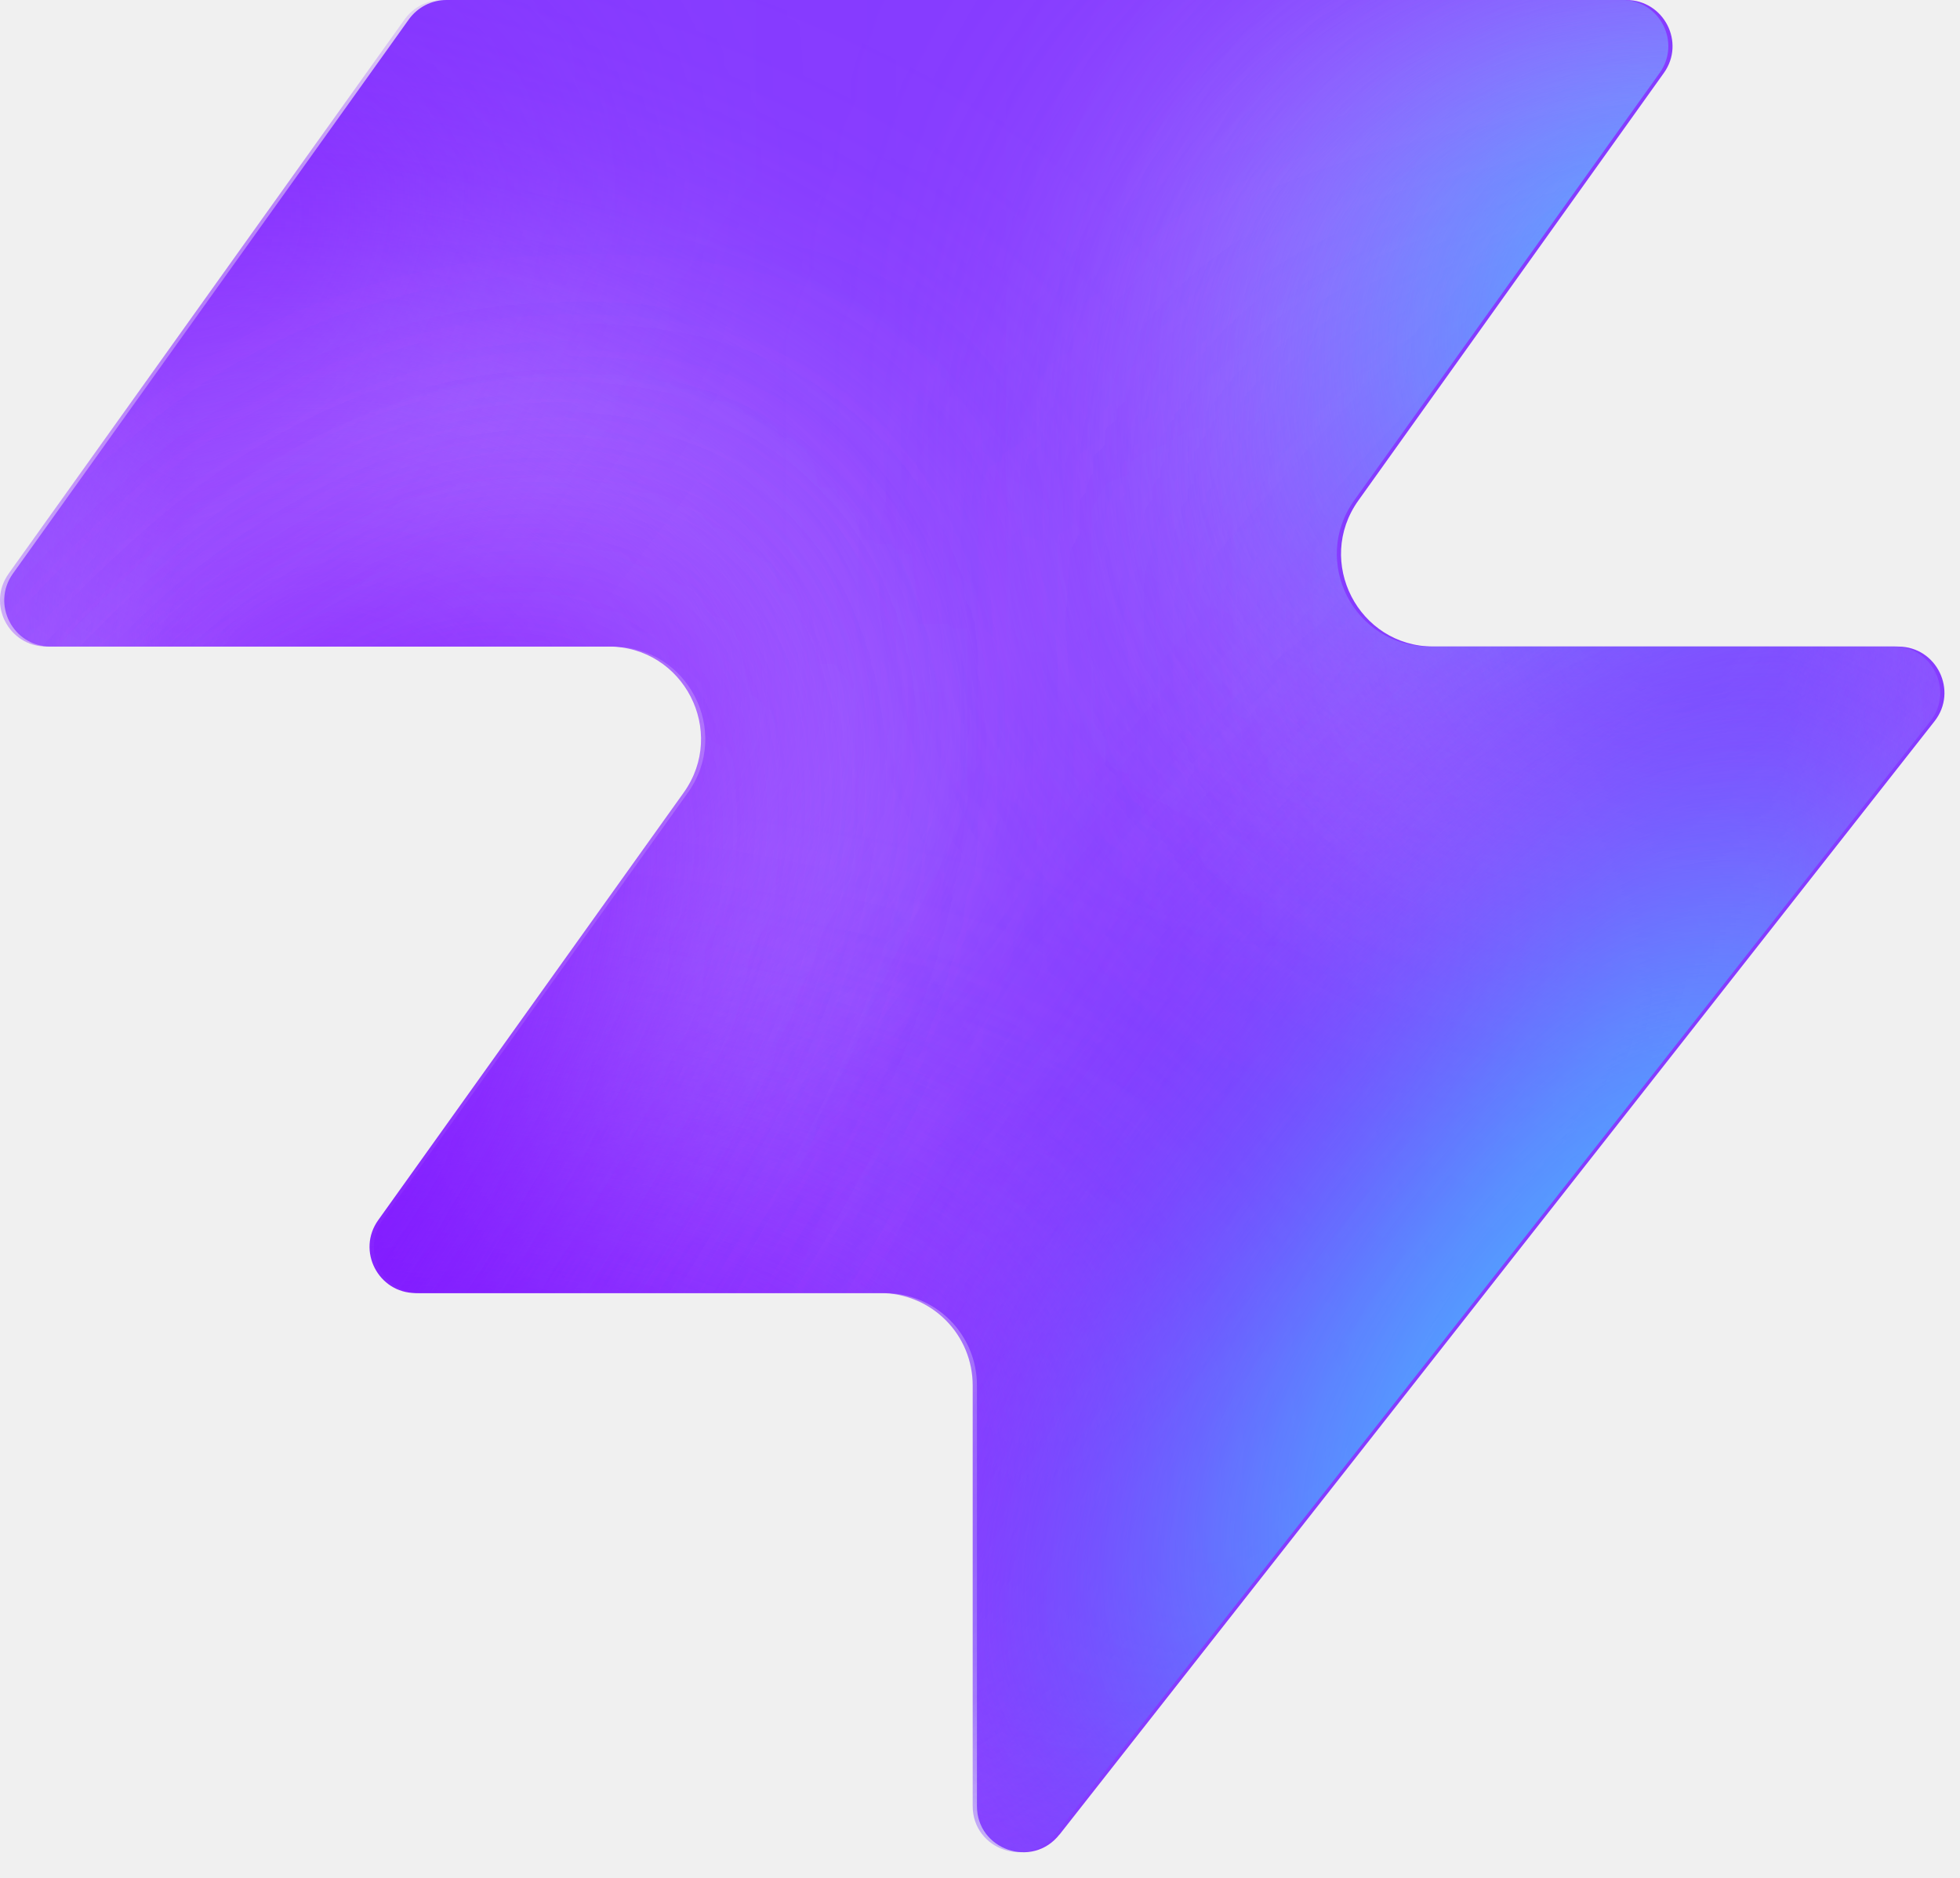
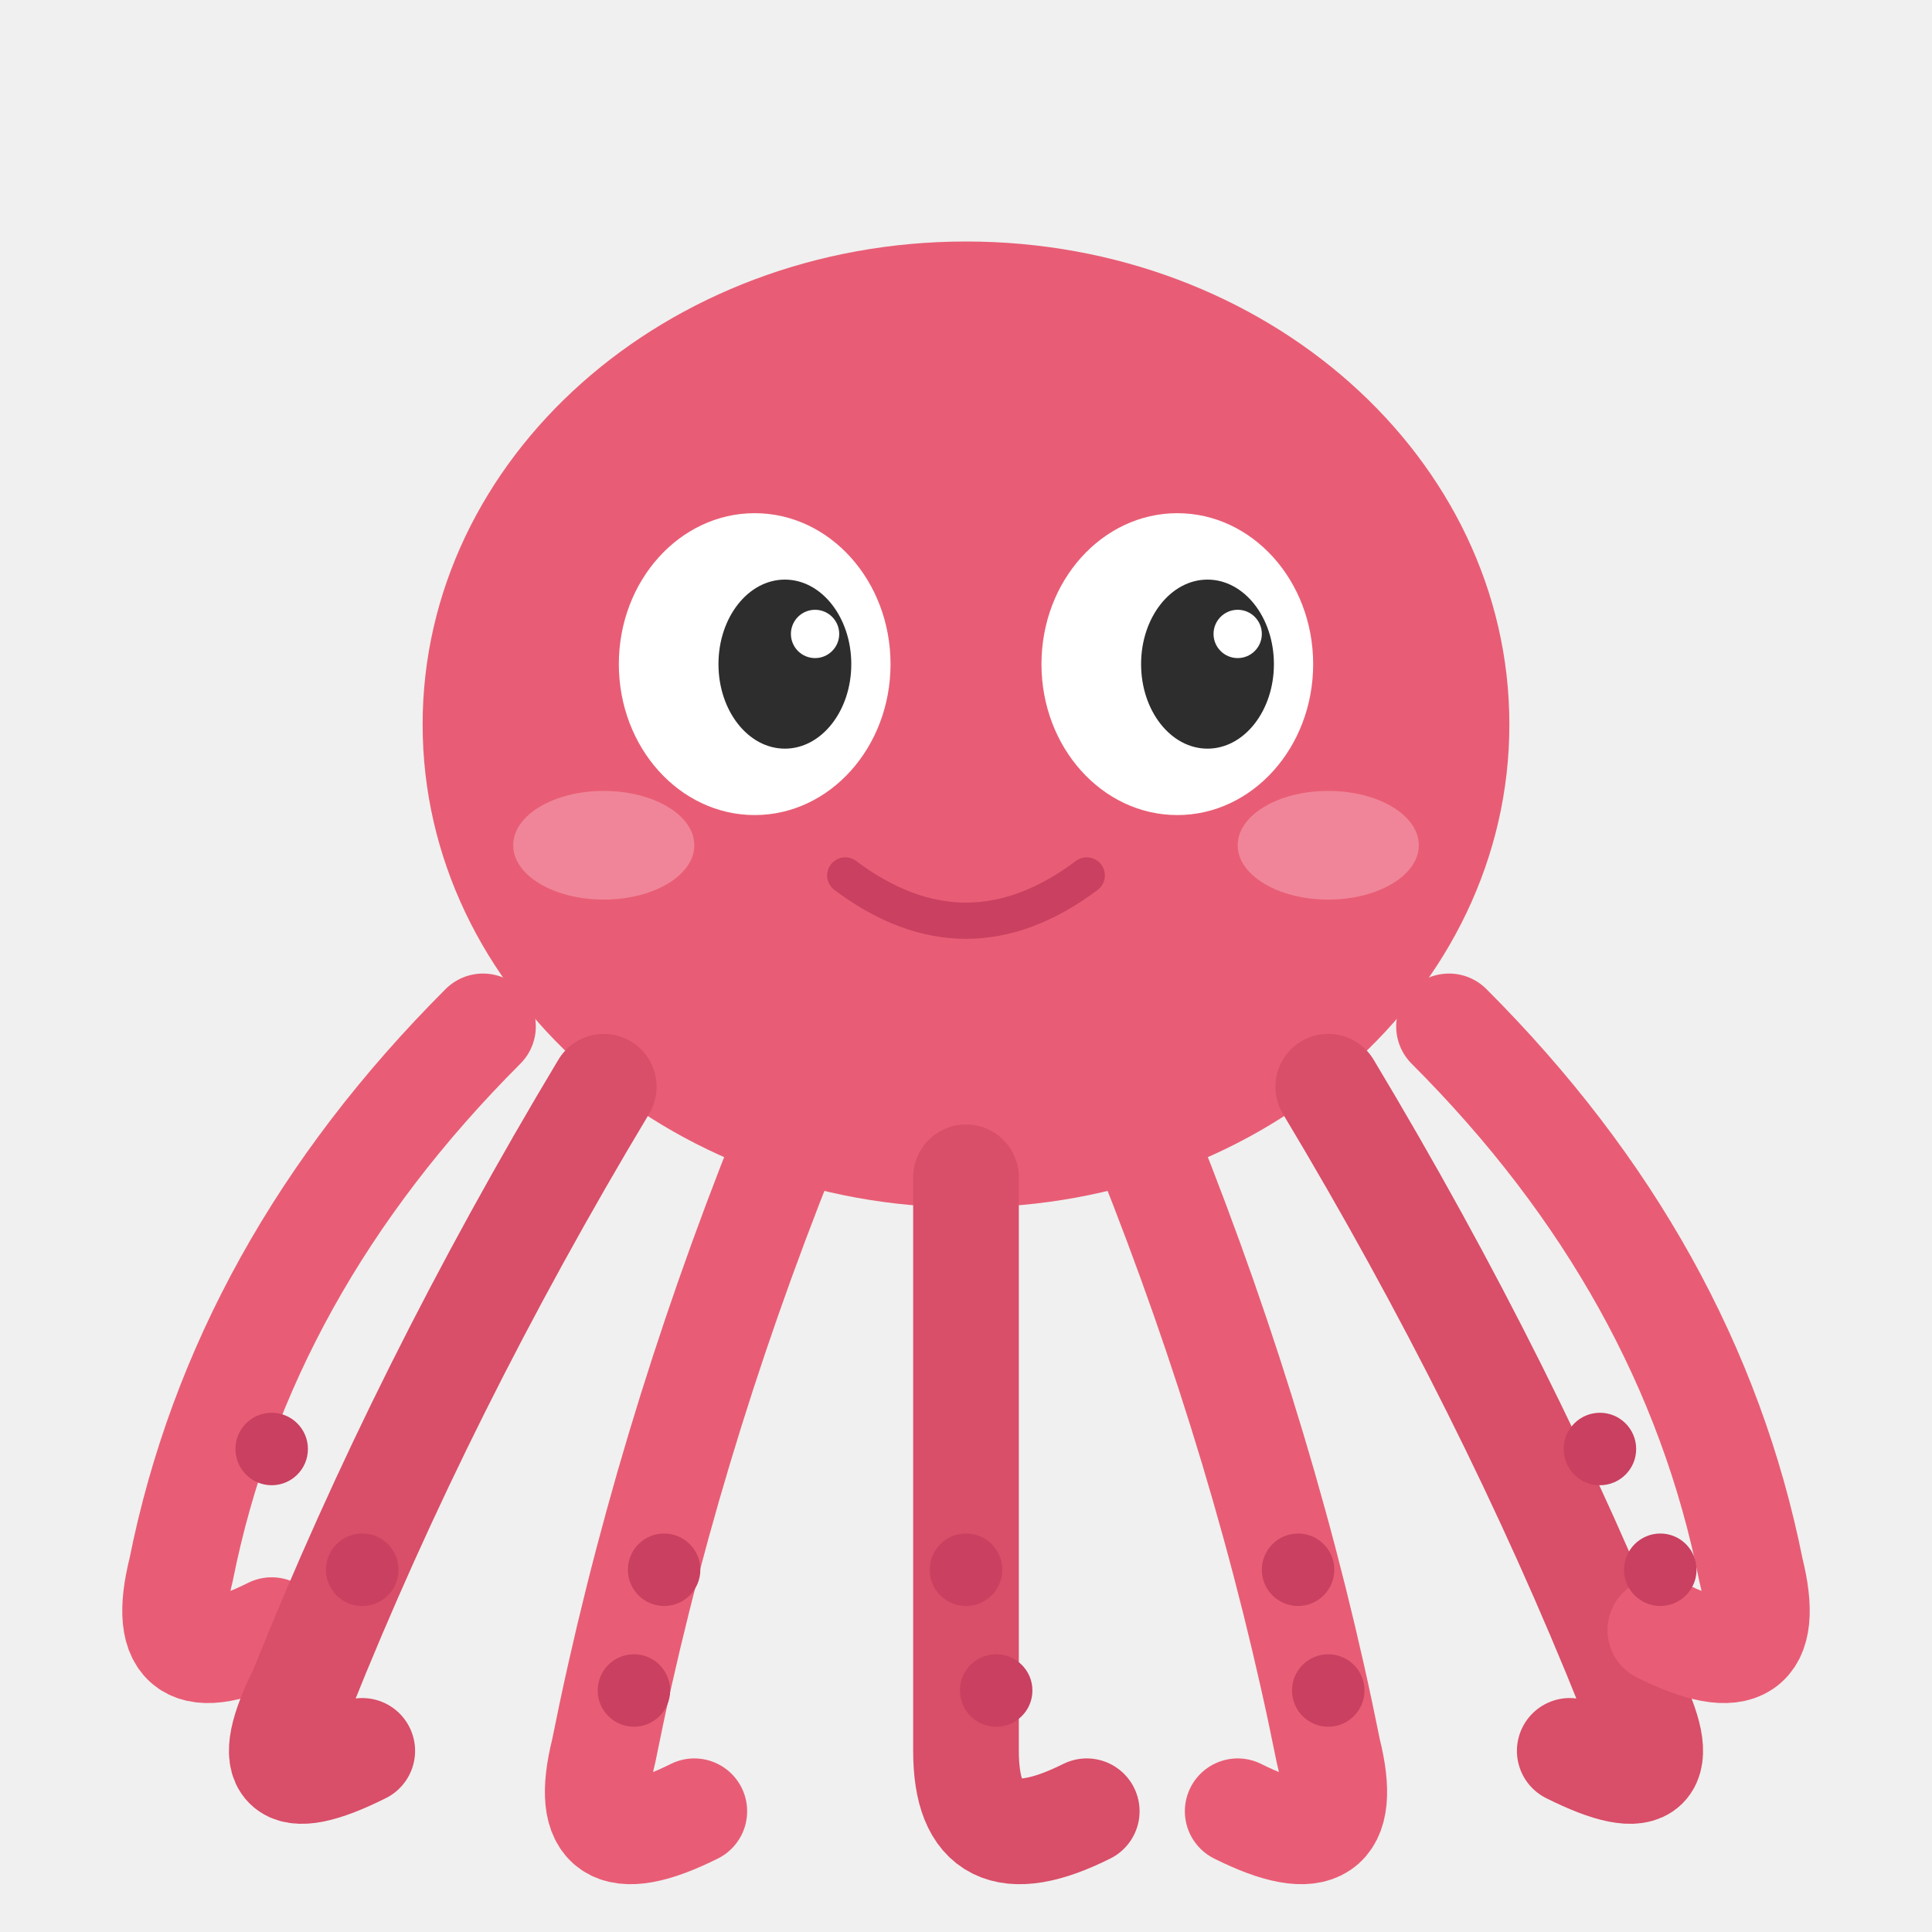
- <svg xmlns="http://www.w3.org/2000/svg" width="48" height="46" fill="none" viewBox="0 0 48 46">
-   <path fill="#863bff" d="M25.946 44.938c-.664.845-2.021.375-2.021-.698V33.937a2.26 2.26 0 0 0-2.262-2.262H10.287c-.92 0-1.456-1.04-.92-1.788l7.48-10.471c1.07-1.497 0-3.578-1.842-3.578H1.237c-.92 0-1.456-1.04-.92-1.788L10.013.474c.214-.297.556-.474.92-.474h28.894c.92 0 1.456 1.04.92 1.788l-7.48 10.471c-1.07 1.498 0 3.579 1.842 3.579h11.377c.943 0 1.473 1.088.89 1.83L25.947 44.94z" style="fill:#863bff;fill:color(display-p3 .525 .23 1);fill-opacity:1" />
-   <mask id="a" width="48" height="46" x="0" y="0" maskUnits="userSpaceOnUse" style="mask-type:alpha">
-     <path fill="#000" d="M25.842 44.938c-.664.844-2.021.375-2.021-.698V33.937a2.26 2.26 0 0 0-2.262-2.262H10.183c-.92 0-1.456-1.04-.92-1.788l7.48-10.471c1.07-1.498 0-3.579-1.842-3.579H1.133c-.92 0-1.456-1.04-.92-1.787L9.91.473c.214-.297.556-.474.92-.474h28.894c.92 0 1.456 1.04.92 1.788l-7.48 10.471c-1.07 1.498 0 3.578 1.842 3.578h11.377c.943 0 1.473 1.088.89 1.832L25.843 44.94z" style="fill:#000;fill-opacity:1" />
-   </mask>
-   <g mask="url(#a)">
-     <g filter="url(#b)">
-       <ellipse cx="5.508" cy="14.704" fill="#ede6ff" rx="5.508" ry="14.704" style="fill:#ede6ff;fill:color(display-p3 .927 .903 1);fill-opacity:1" transform="matrix(.00324 1 1 -.00324 -4.47 31.516)" />
-     </g>
-     <g filter="url(#c)">
-       <ellipse cx="10.399" cy="29.851" fill="#ede6ff" rx="10.399" ry="29.851" style="fill:#ede6ff;fill:color(display-p3 .927 .903 1);fill-opacity:1" transform="matrix(.00324 1 1 -.00324 -39.328 7.883)" />
-     </g>
-     <g filter="url(#d)">
-       <ellipse cx="5.508" cy="30.487" fill="#7e14ff" rx="5.508" ry="30.487" style="fill:#7e14ff;fill:color(display-p3 .492 .077 1);fill-opacity:1" transform="rotate(89.814 -25.913 -14.639)scale(1 -1)" />
-     </g>
-     <g filter="url(#e)">
-       <ellipse cx="5.508" cy="30.599" fill="#7e14ff" rx="5.508" ry="30.599" style="fill:#7e14ff;fill:color(display-p3 .492 .077 1);fill-opacity:1" transform="rotate(89.814 -32.644 -3.334)scale(1 -1)" />
-     </g>
-     <g filter="url(#f)">
-       <ellipse cx="5.508" cy="30.599" fill="#7e14ff" rx="5.508" ry="30.599" style="fill:#7e14ff;fill:color(display-p3 .492 .077 1);fill-opacity:1" transform="matrix(.00324 1 1 -.00324 -34.34 30.47)" />
-     </g>
-     <g filter="url(#g)">
-       <ellipse cx="14.072" cy="22.078" fill="#ede6ff" rx="14.072" ry="22.078" style="fill:#ede6ff;fill:color(display-p3 .927 .903 1);fill-opacity:1" transform="rotate(93.35 24.506 48.493)scale(-1 1)" />
-     </g>
-     <g filter="url(#h)">
-       <ellipse cx="3.47" cy="21.501" fill="#7e14ff" rx="3.47" ry="21.501" style="fill:#7e14ff;fill:color(display-p3 .492 .077 1);fill-opacity:1" transform="rotate(89.009 28.708 47.59)scale(-1 1)" />
-     </g>
-     <g filter="url(#i)">
-       <ellipse cx="3.47" cy="21.501" fill="#7e14ff" rx="3.47" ry="21.501" style="fill:#7e14ff;fill:color(display-p3 .492 .077 1);fill-opacity:1" transform="rotate(89.009 28.708 47.59)scale(-1 1)" />
-     </g>
-     <g filter="url(#j)">
-       <ellipse cx=".387" cy="8.972" fill="#7e14ff" rx="4.407" ry="29.108" style="fill:#7e14ff;fill:color(display-p3 .492 .077 1);fill-opacity:1" transform="rotate(39.51 .387 8.972)" />
-     </g>
-     <g filter="url(#k)">
-       <ellipse cx="47.523" cy="-6.092" fill="#7e14ff" rx="4.407" ry="29.108" style="fill:#7e14ff;fill:color(display-p3 .492 .077 1);fill-opacity:1" transform="rotate(37.892 47.523 -6.092)" />
-     </g>
-     <g filter="url(#l)">
-       <ellipse cx="41.412" cy="6.333" fill="#47bfff" rx="5.971" ry="9.665" style="fill:#47bfff;fill:color(display-p3 .28 .748 1);fill-opacity:1" transform="rotate(37.892 41.412 6.333)" />
-     </g>
-     <g filter="url(#m)">
-       <ellipse cx="-1.879" cy="38.332" fill="#7e14ff" rx="4.407" ry="29.108" style="fill:#7e14ff;fill:color(display-p3 .492 .077 1);fill-opacity:1" transform="rotate(37.892 -1.88 38.332)" />
-     </g>
-     <g filter="url(#n)">
-       <ellipse cx="-1.879" cy="38.332" fill="#7e14ff" rx="4.407" ry="29.108" style="fill:#7e14ff;fill:color(display-p3 .492 .077 1);fill-opacity:1" transform="rotate(37.892 -1.88 38.332)" />
-     </g>
-     <g filter="url(#o)">
-       <ellipse cx="35.651" cy="29.907" fill="#7e14ff" rx="4.407" ry="29.108" style="fill:#7e14ff;fill:color(display-p3 .492 .077 1);fill-opacity:1" transform="rotate(37.892 35.651 29.907)" />
-     </g>
-     <g filter="url(#p)">
-       <ellipse cx="38.418" cy="32.4" fill="#47bfff" rx="5.971" ry="15.297" style="fill:#47bfff;fill:color(display-p3 .28 .748 1);fill-opacity:1" transform="rotate(37.892 38.418 32.4)" />
-     </g>
-   </g>
-   <defs>
-     <filter id="b" width="60.045" height="41.654" x="-19.77" y="16.149" color-interpolation-filters="sRGB" filterUnits="userSpaceOnUse">
-       <feFlood flood-opacity="0" result="BackgroundImageFix" />
-       <feBlend in="SourceGraphic" in2="BackgroundImageFix" result="shape" />
-       <feGaussianBlur result="effect1_foregroundBlur_2002_17158" stdDeviation="7.659" />
-     </filter>
-     <filter id="c" width="90.34" height="51.437" x="-54.613" y="-7.533" color-interpolation-filters="sRGB" filterUnits="userSpaceOnUse">
-       <feFlood flood-opacity="0" result="BackgroundImageFix" />
-       <feBlend in="SourceGraphic" in2="BackgroundImageFix" result="shape" />
-       <feGaussianBlur result="effect1_foregroundBlur_2002_17158" stdDeviation="7.659" />
-     </filter>
-     <filter id="d" width="79.355" height="29.4" x="-49.64" y="2.03" color-interpolation-filters="sRGB" filterUnits="userSpaceOnUse">
-       <feFlood flood-opacity="0" result="BackgroundImageFix" />
-       <feBlend in="SourceGraphic" in2="BackgroundImageFix" result="shape" />
-       <feGaussianBlur result="effect1_foregroundBlur_2002_17158" stdDeviation="4.596" />
-     </filter>
-     <filter id="e" width="79.579" height="29.4" x="-45.045" y="20.029" color-interpolation-filters="sRGB" filterUnits="userSpaceOnUse">
-       <feFlood flood-opacity="0" result="BackgroundImageFix" />
-       <feBlend in="SourceGraphic" in2="BackgroundImageFix" result="shape" />
-       <feGaussianBlur result="effect1_foregroundBlur_2002_17158" stdDeviation="4.596" />
-     </filter>
-     <filter id="f" width="79.579" height="29.4" x="-43.513" y="21.178" color-interpolation-filters="sRGB" filterUnits="userSpaceOnUse">
-       <feFlood flood-opacity="0" result="BackgroundImageFix" />
-       <feBlend in="SourceGraphic" in2="BackgroundImageFix" result="shape" />
-       <feGaussianBlur result="effect1_foregroundBlur_2002_17158" stdDeviation="4.596" />
-     </filter>
-     <filter id="g" width="74.749" height="58.852" x="15.756" y="-17.901" color-interpolation-filters="sRGB" filterUnits="userSpaceOnUse">
-       <feFlood flood-opacity="0" result="BackgroundImageFix" />
-       <feBlend in="SourceGraphic" in2="BackgroundImageFix" result="shape" />
-       <feGaussianBlur result="effect1_foregroundBlur_2002_17158" stdDeviation="7.659" />
-     </filter>
-     <filter id="h" width="61.377" height="25.362" x="23.548" y="2.284" color-interpolation-filters="sRGB" filterUnits="userSpaceOnUse">
-       <feFlood flood-opacity="0" result="BackgroundImageFix" />
-       <feBlend in="SourceGraphic" in2="BackgroundImageFix" result="shape" />
-       <feGaussianBlur result="effect1_foregroundBlur_2002_17158" stdDeviation="4.596" />
-     </filter>
-     <filter id="i" width="61.377" height="25.362" x="23.548" y="2.284" color-interpolation-filters="sRGB" filterUnits="userSpaceOnUse">
-       <feFlood flood-opacity="0" result="BackgroundImageFix" />
-       <feBlend in="SourceGraphic" in2="BackgroundImageFix" result="shape" />
-       <feGaussianBlur result="effect1_foregroundBlur_2002_17158" stdDeviation="4.596" />
-     </filter>
-     <filter id="j" width="56.045" height="63.649" x="-27.636" y="-22.853" color-interpolation-filters="sRGB" filterUnits="userSpaceOnUse">
-       <feFlood flood-opacity="0" result="BackgroundImageFix" />
-       <feBlend in="SourceGraphic" in2="BackgroundImageFix" result="shape" />
-       <feGaussianBlur result="effect1_foregroundBlur_2002_17158" stdDeviation="4.596" />
-     </filter>
-     <filter id="k" width="54.814" height="64.646" x="20.116" y="-38.415" color-interpolation-filters="sRGB" filterUnits="userSpaceOnUse">
-       <feFlood flood-opacity="0" result="BackgroundImageFix" />
-       <feBlend in="SourceGraphic" in2="BackgroundImageFix" result="shape" />
-       <feGaussianBlur result="effect1_foregroundBlur_2002_17158" stdDeviation="4.596" />
-     </filter>
-     <filter id="l" width="33.541" height="35.313" x="24.641" y="-11.323" color-interpolation-filters="sRGB" filterUnits="userSpaceOnUse">
-       <feFlood flood-opacity="0" result="BackgroundImageFix" />
-       <feBlend in="SourceGraphic" in2="BackgroundImageFix" result="shape" />
-       <feGaussianBlur result="effect1_foregroundBlur_2002_17158" stdDeviation="4.596" />
-     </filter>
-     <filter id="m" width="54.814" height="64.646" x="-29.286" y="6.009" color-interpolation-filters="sRGB" filterUnits="userSpaceOnUse">
-       <feFlood flood-opacity="0" result="BackgroundImageFix" />
-       <feBlend in="SourceGraphic" in2="BackgroundImageFix" result="shape" />
-       <feGaussianBlur result="effect1_foregroundBlur_2002_17158" stdDeviation="4.596" />
-     </filter>
-     <filter id="n" width="54.814" height="64.646" x="-29.286" y="6.009" color-interpolation-filters="sRGB" filterUnits="userSpaceOnUse">
-       <feFlood flood-opacity="0" result="BackgroundImageFix" />
-       <feBlend in="SourceGraphic" in2="BackgroundImageFix" result="shape" />
-       <feGaussianBlur result="effect1_foregroundBlur_2002_17158" stdDeviation="4.596" />
-     </filter>
-     <filter id="o" width="54.814" height="64.646" x="8.244" y="-2.416" color-interpolation-filters="sRGB" filterUnits="userSpaceOnUse">
-       <feFlood flood-opacity="0" result="BackgroundImageFix" />
-       <feBlend in="SourceGraphic" in2="BackgroundImageFix" result="shape" />
-       <feGaussianBlur result="effect1_foregroundBlur_2002_17158" stdDeviation="4.596" />
-     </filter>
-     <filter id="p" width="39.409" height="43.623" x="18.713" y="10.588" color-interpolation-filters="sRGB" filterUnits="userSpaceOnUse">
-       <feFlood flood-opacity="0" result="BackgroundImageFix" />
-       <feBlend in="SourceGraphic" in2="BackgroundImageFix" result="shape" />
-       <feGaussianBlur result="effect1_foregroundBlur_2002_17158" stdDeviation="4.596" />
-     </filter>
-   </defs>
+ <svg xmlns="http://www.w3.org/2000/svg" viewBox="0 0 64 64" width="64" height="64">
+   <ellipse cx="32" cy="24" rx="18" ry="16" fill="#e85d75" />
+   <ellipse cx="25" cy="22" rx="4.5" ry="5" fill="white" />
+   <ellipse cx="39" cy="22" rx="4.5" ry="5" fill="white" />
+   <ellipse cx="26" cy="22" rx="2.2" ry="2.8" fill="#2d2d2d" />
+   <ellipse cx="40" cy="22" rx="2.2" ry="2.8" fill="#2d2d2d" />
+   <circle cx="27" cy="21" r="0.8" fill="white" />
+   <circle cx="41" cy="21" r="0.8" fill="white" />
+   <path d="M28 29 Q32 32 36 29" stroke="#c94060" stroke-width="1.2" fill="none" stroke-linecap="round" />
+   <path d="M16 34 Q8 42 6 52 Q5 56 9 54" stroke="#e85d75" stroke-width="3.5" fill="none" stroke-linecap="round" />
+   <path d="M20 36 Q14 46 10 56 Q8 60 12 58" stroke="#d94e68" stroke-width="3.5" fill="none" stroke-linecap="round" />
+   <path d="M26 38 Q22 48 20 58 Q19 62 23 60" stroke="#e85d75" stroke-width="3.5" fill="none" stroke-linecap="round" />
+   <path d="M32 39 Q32 50 32 58 Q32 62 36 60" stroke="#d94e68" stroke-width="3.5" fill="none" stroke-linecap="round" />
+   <path d="M38 38 Q42 48 44 58 Q45 62 41 60" stroke="#e85d75" stroke-width="3.5" fill="none" stroke-linecap="round" />
+   <path d="M44 36 Q50 46 54 56 Q56 60 52 58" stroke="#d94e68" stroke-width="3.5" fill="none" stroke-linecap="round" />
+   <path d="M48 34 Q56 42 58 52 Q59 56 55 54" stroke="#e85d75" stroke-width="3.5" fill="none" stroke-linecap="round" />
+   <circle cx="9" cy="48" r="1.2" fill="#c94060" />
+   <circle cx="12" cy="52" r="1.2" fill="#c94060" />
+   <circle cx="22" cy="52" r="1.2" fill="#c94060" />
+   <circle cx="21" cy="56" r="1.2" fill="#c94060" />
+   <circle cx="32" cy="52" r="1.2" fill="#c94060" />
+   <circle cx="33" cy="56" r="1.2" fill="#c94060" />
+   <circle cx="43" cy="52" r="1.2" fill="#c94060" />
+   <circle cx="44" cy="56" r="1.2" fill="#c94060" />
+   <circle cx="53" cy="48" r="1.2" fill="#c94060" />
+   <circle cx="55" cy="52" r="1.2" fill="#c94060" />
+   <ellipse cx="20" cy="28" rx="3" ry="1.8" fill="#f5a0b0" opacity="0.6" />
+   <ellipse cx="44" cy="28" rx="3" ry="1.8" fill="#f5a0b0" opacity="0.6" />
</svg>
